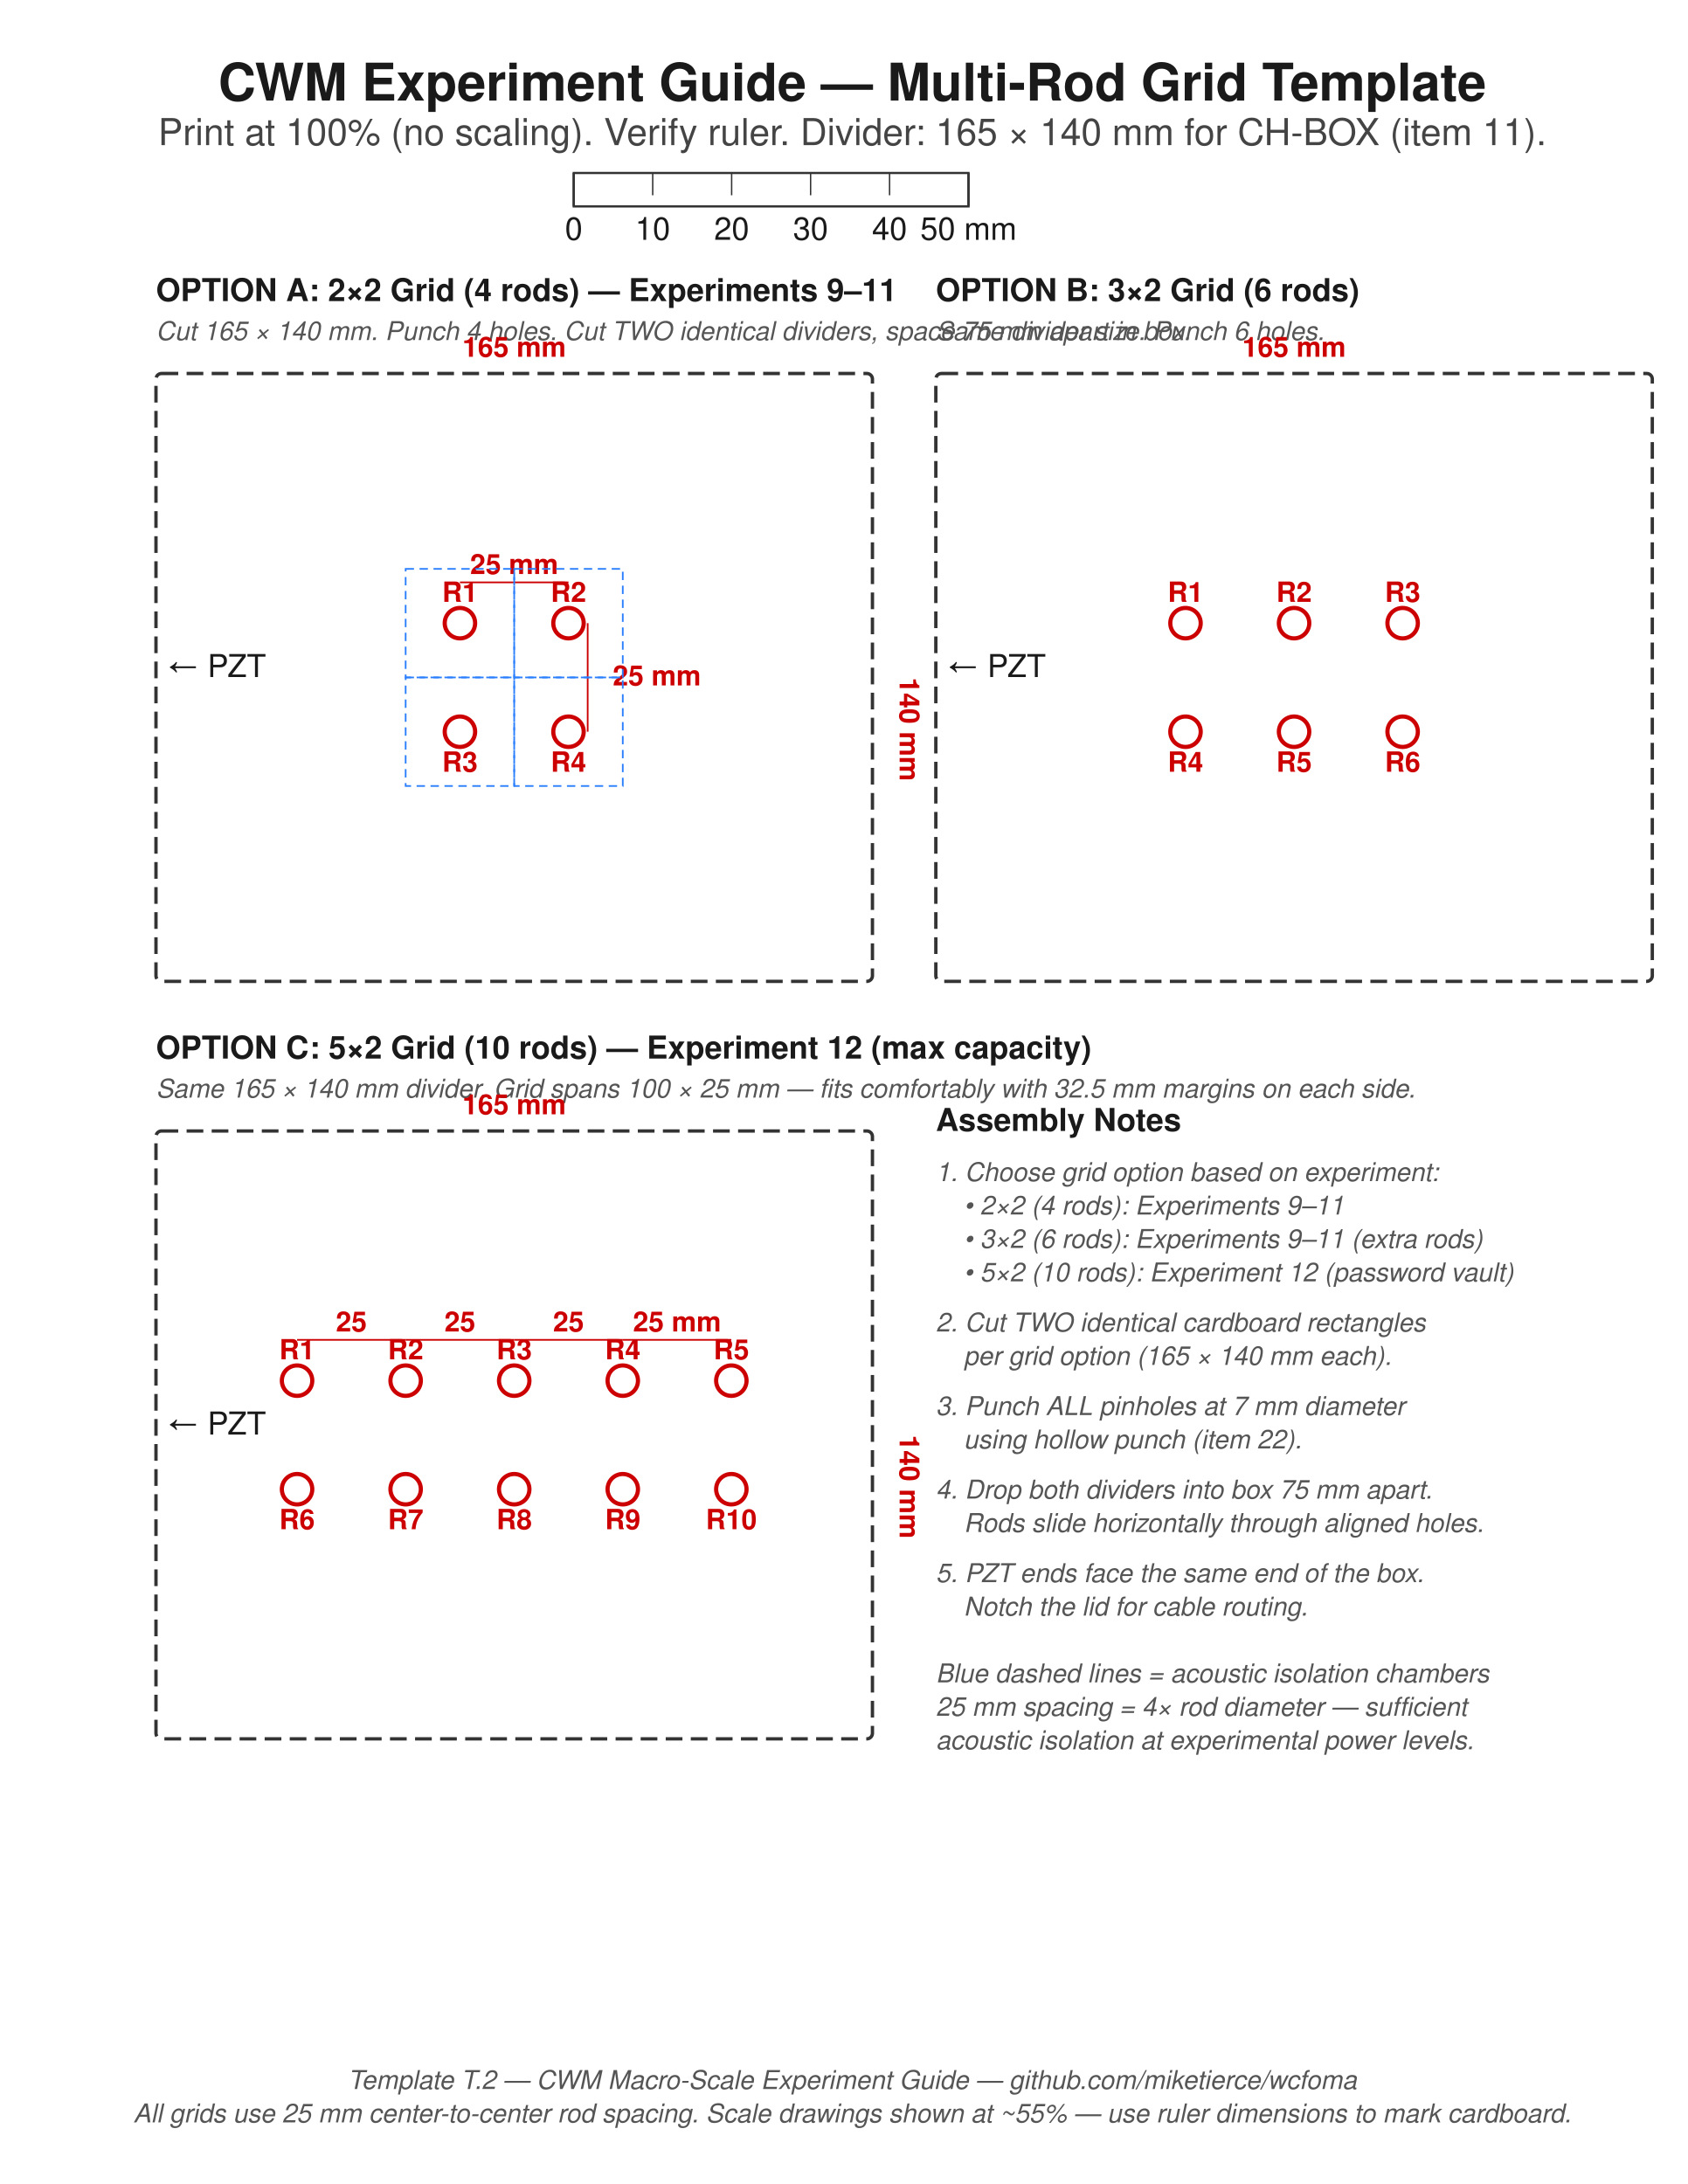
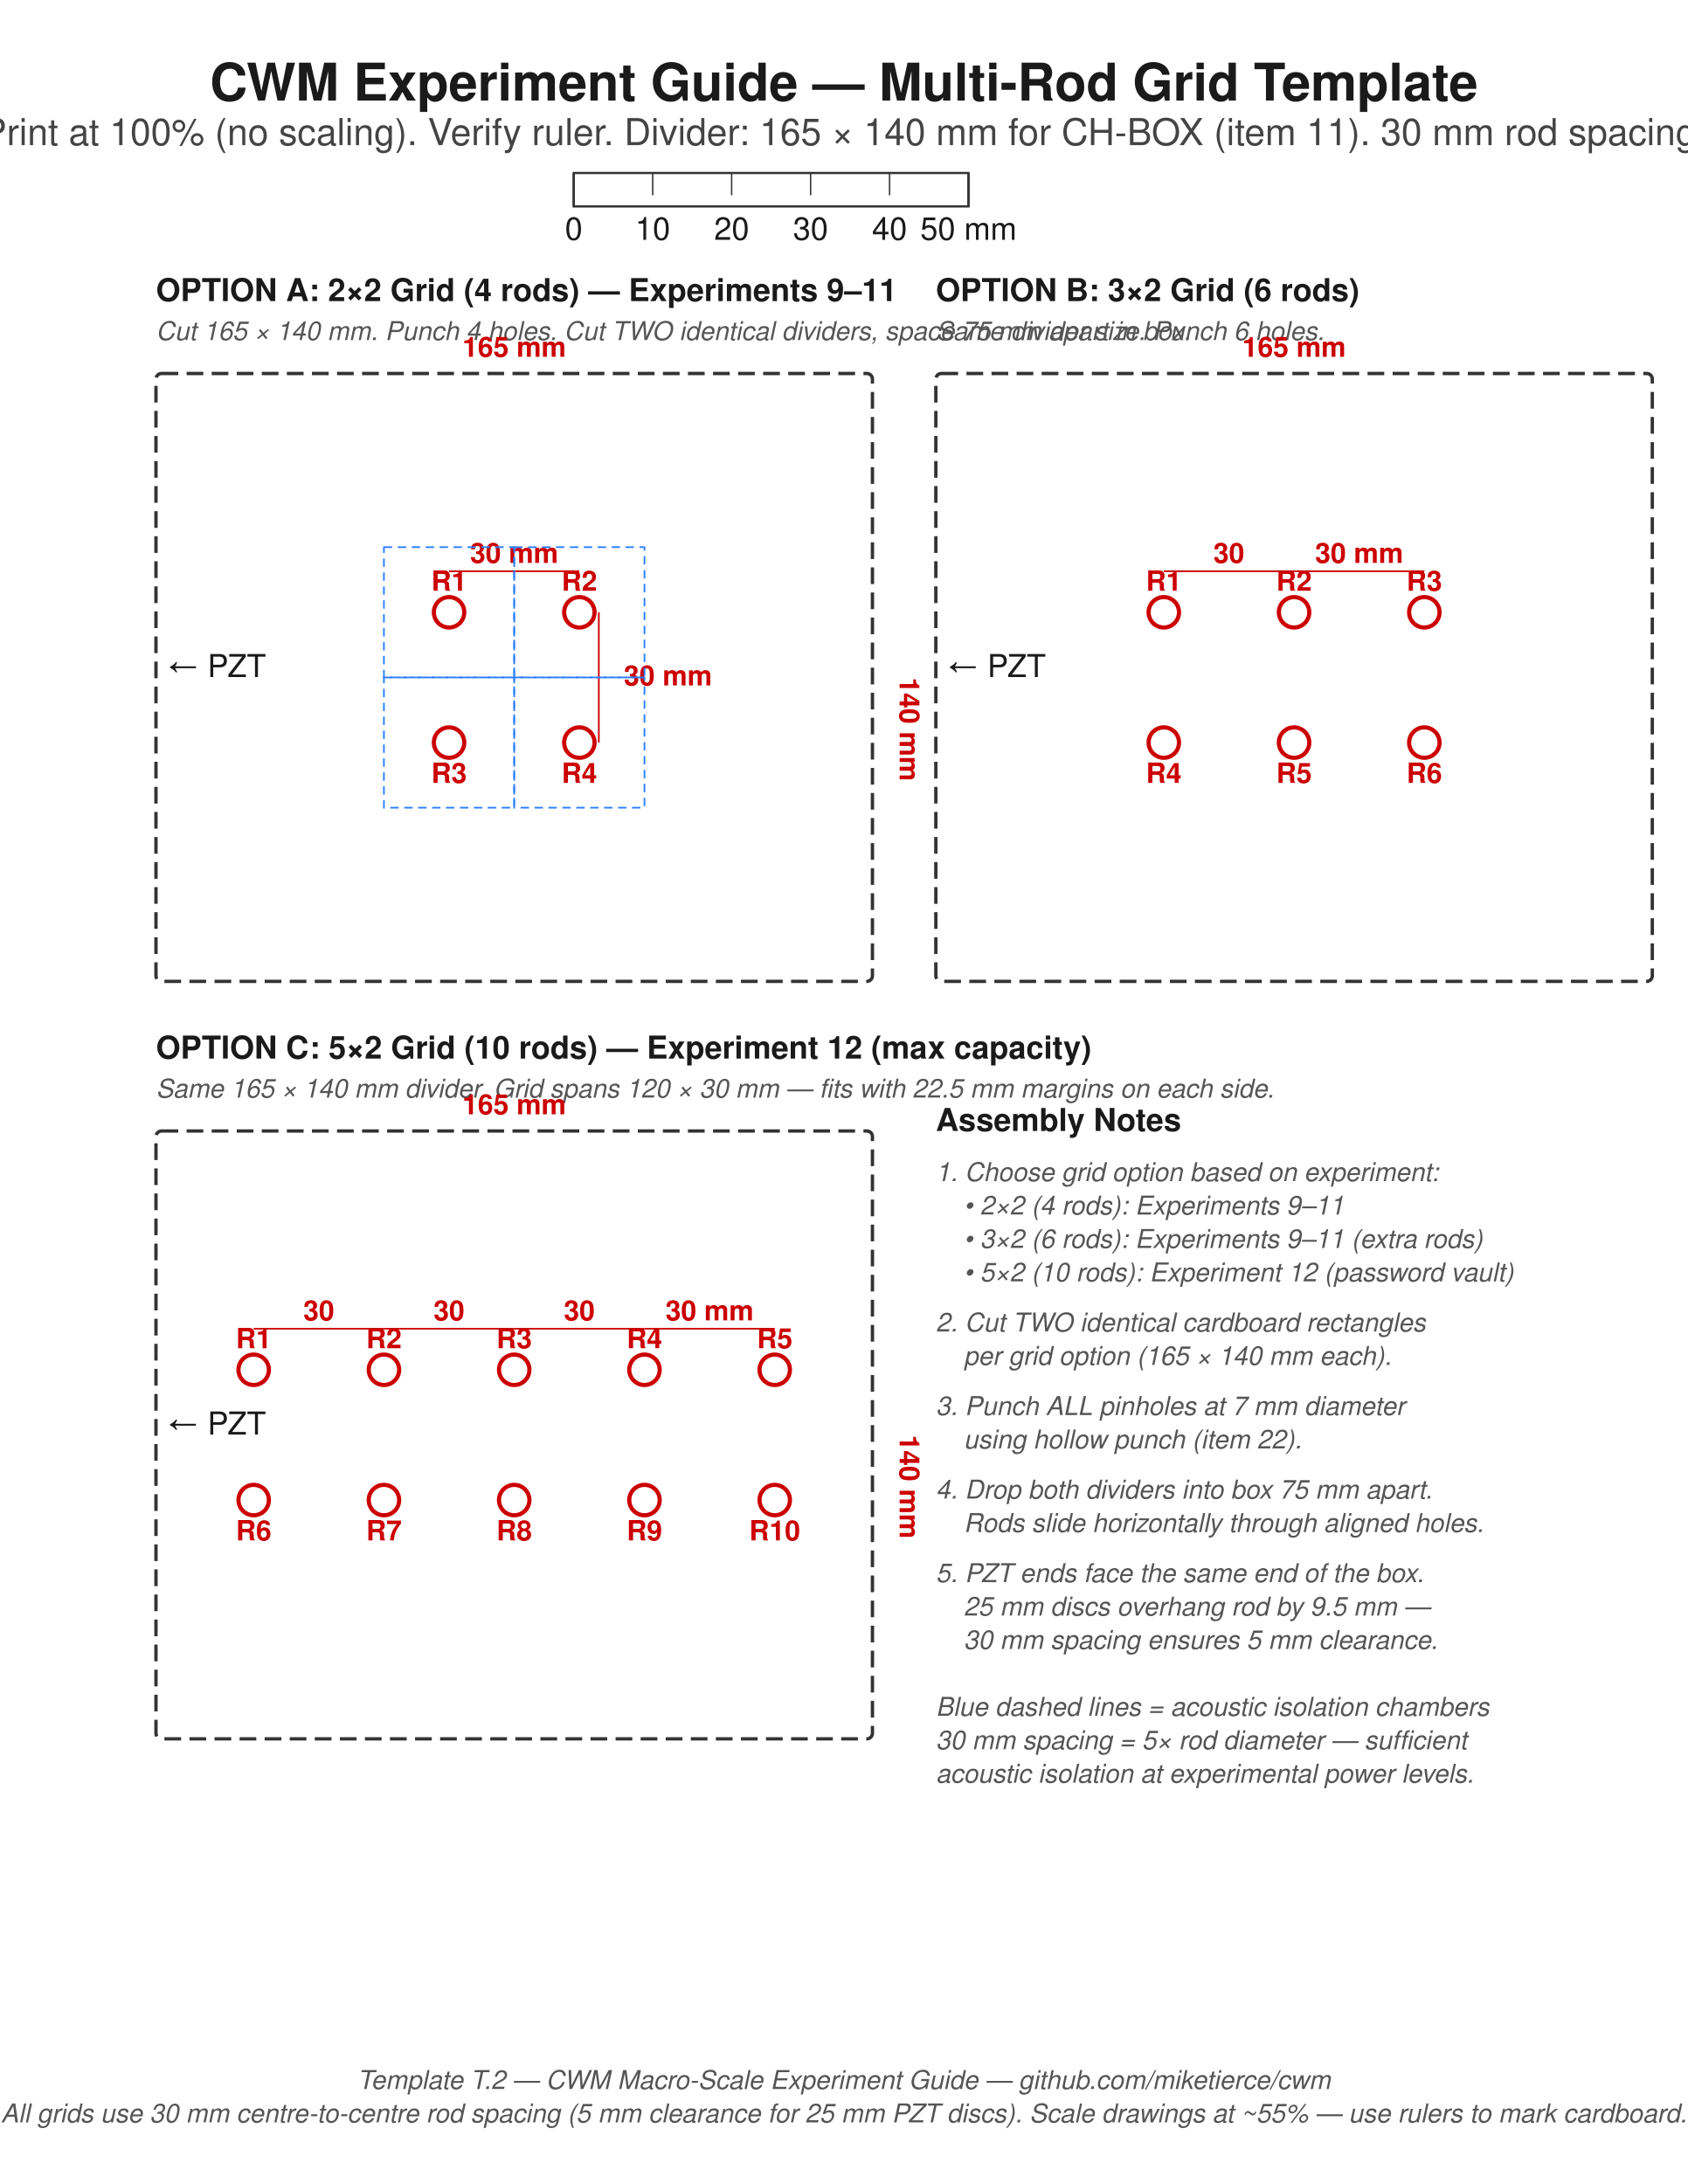
<svg xmlns="http://www.w3.org/2000/svg" viewBox="0 0 606 784" width="8.5in" height="11in">
  <style>
    text { font-family: 'Helvetica Neue', Helvetica, Arial, sans-serif; }
    .title { font-size: 14pt; font-weight: 700; fill: #1a1a1a; }
    .subtitle { font-size: 10pt; fill: #444; }
    .label { font-size: 8.5pt; fill: #1a1a1a; }
    .dim { font-size: 7.5pt; fill: #c00; font-weight: 600; }
    .note { font-size: 7pt; fill: #555; font-style: italic; }
    .cut-line { stroke: #333; stroke-width: 1.2; stroke-dasharray: 6,3; fill: none; }
    .grid-line { stroke: #ddd; stroke-width: 0.5; }
    .dim-line { stroke: #c00; stroke-width: 0.6; fill: none; }
    .dim-arrow { fill: #c00; stroke: none; }
    .pinhole { fill: none; stroke: #c00; stroke-width: 1.5; }
    .pinhole-opt { fill: none; stroke: #c00; stroke-width: 1; stroke-dasharray: 3,2; }
    .crosshair { stroke: #c00; stroke-width: 0.5; stroke-dasharray: 2,1; }
    .chamber { fill: none; stroke: #2a7fff; stroke-width: 0.6; stroke-dasharray: 3,2; }
  </style>
-   <text x="306" y="36" text-anchor="middle" class="title">CWM Experiment Guide — Multi-Rod Grid Template</text>
-   <text x="306" y="52" text-anchor="middle" class="subtitle">Print at 100% (no scaling). Verify ruler. Divider: 165 × 140 mm for CH-BOX (item 11).</text>
+   <text x="303" y="36" text-anchor="middle" class="title">CWM Experiment Guide — Multi-Rod Grid Template</text>
+   <text x="303" y="52" text-anchor="middle" class="subtitle">Print at 100% (no scaling). Verify ruler. Divider: 165 × 140 mm for CH-BOX (item 11). 30 mm rod spacing.</text>
  <g transform="translate(206, 62)">
    <rect x="0" y="0" width="141.73" height="12" fill="none" stroke="#333" stroke-width="0.8" />
    <line x1="0" y1="0" x2="0" y2="12" stroke="#333" stroke-width="0.8" />
    <line x1="141.73" y1="0" x2="141.73" y2="12" stroke="#333" stroke-width="0.8" />
    <line x1="28.35" y1="0" x2="28.35" y2="8" stroke="#333" stroke-width="0.5" />
    <line x1="56.69" y1="0" x2="56.69" y2="8" stroke="#333" stroke-width="0.5" />
    <line x1="85.04" y1="0" x2="85.04" y2="8" stroke="#333" stroke-width="0.5" />
    <line x1="113.39" y1="0" x2="113.39" y2="8" stroke="#333" stroke-width="0.5" />
    <text x="0" y="24" class="label" text-anchor="middle">0</text>
    <text x="28.35" y="24" class="label" text-anchor="middle">10</text>
    <text x="56.69" y="24" class="label" text-anchor="middle">20</text>
    <text x="85.04" y="24" class="label" text-anchor="middle">30</text>
    <text x="113.39" y="24" class="label" text-anchor="middle">40</text>
    <text x="141.73" y="24" class="label" text-anchor="middle">50 mm</text>
  </g>
  <text x="56" y="108" class="label" font-weight="700">OPTION A: 2×2 Grid (4 rods) — Experiments 9–11</text>
  <text x="56" y="122" class="note">Cut 165 × 140 mm. Punch 4 holes. Cut TWO identical dividers, space 75 mm apart in box.</text>
  <g transform="translate(56, 134)">
    <rect x="0" y="0" width="257.24" height="218.27" class="cut-line" rx="2" />
    <text x="128.62" y="-6" text-anchor="middle" class="dim">165 mm</text>
    <text x="267" y="109.14" text-anchor="start" class="dim" transform="rotate(90, 267, 109.14)">140 mm</text>
-     <circle cx="109.13" cy="89.65" r="5.46" class="pinhole" />
-     <text x="109.13" y="82" text-anchor="middle" class="dim">R1</text>
-     <circle cx="148.11" cy="89.65" r="5.46" class="pinhole" />
-     <text x="148.11" y="82" text-anchor="middle" class="dim">R2</text>
-     <circle cx="109.13" cy="128.63" r="5.46" class="pinhole" />
-     <text x="109.13" y="143" text-anchor="middle" class="dim">R3</text>
-     <circle cx="148.11" cy="128.63" r="5.46" class="pinhole" />
-     <text x="148.11" y="143" text-anchor="middle" class="dim">R4</text>
-     <line x1="109.13" y1="75" x2="148.11" y2="75" class="dim-line" />
-     <text x="128.62" y="72" text-anchor="middle" class="dim">25 mm</text>
-     <line x1="155" y1="89.65" x2="155" y2="128.63" class="dim-line" />
-     <text x="164" y="112" text-anchor="start" class="dim">25 mm</text>
+     <circle cx="105.23" cy="85.75" r="5.46" class="pinhole" />
+     <text x="105.23" y="78" text-anchor="middle" class="dim">R1</text>
+     <circle cx="152.01" cy="85.75" r="5.46" class="pinhole" />
+     <text x="152.01" y="78" text-anchor="middle" class="dim">R2</text>
+     <circle cx="105.23" cy="132.53" r="5.46" class="pinhole" />
+     <text x="105.23" y="147" text-anchor="middle" class="dim">R3</text>
+     <circle cx="152.01" cy="132.53" r="5.46" class="pinhole" />
+     <text x="152.01" y="147" text-anchor="middle" class="dim">R4</text>
+     <line x1="105.23" y1="71" x2="152.01" y2="71" class="dim-line" />
+     <text x="128.62" y="68" text-anchor="middle" class="dim">30 mm</text>
+     <line x1="159" y1="85.75" x2="159" y2="132.53" class="dim-line" />
+     <text x="168" y="112" text-anchor="start" class="dim">30 mm</text>
    <text x="4" y="109" text-anchor="start" class="label" fill="#2a7fff">← PZT</text>
-     <rect x="89.64" y="70.16" width="38.98" height="38.98" class="chamber" />
-     <rect x="128.62" y="70.16" width="38.98" height="38.98" class="chamber" />
-     <rect x="89.64" y="109.14" width="38.98" height="38.98" class="chamber" />
-     <rect x="128.62" y="109.14" width="38.98" height="38.98" class="chamber" />
+     <rect x="81.84" y="62.36" width="46.77" height="46.77" class="chamber" />
+     <rect x="128.62" y="62.36" width="46.77" height="46.77" class="chamber" />
+     <rect x="81.84" y="109.14" width="46.77" height="46.77" class="chamber" />
+     <rect x="128.62" y="109.14" width="46.77" height="46.77" class="chamber" />
  </g>
  <text x="336" y="108" class="label" font-weight="700">OPTION B: 3×2 Grid (6 rods)</text>
  <text x="336" y="122" class="note">Same divider size. Punch 6 holes.</text>
  <g transform="translate(336, 134)">
    <rect x="0" y="0" width="257.24" height="218.27" class="cut-line" rx="2" />
    <text x="128.62" y="-6" text-anchor="middle" class="dim">165 mm</text>
-     <circle cx="89.64" cy="89.65" r="5.46" class="pinhole" />
-     <text x="89.64" y="82" text-anchor="middle" class="dim">R1</text>
-     <circle cx="128.62" cy="89.65" r="5.46" class="pinhole" />
-     <text x="128.62" y="82" text-anchor="middle" class="dim">R2</text>
-     <circle cx="167.60" cy="89.65" r="5.46" class="pinhole" />
-     <text x="167.60" y="82" text-anchor="middle" class="dim">R3</text>
-     <circle cx="89.64" cy="128.63" r="5.46" class="pinhole" />
-     <text x="89.64" y="143" text-anchor="middle" class="dim">R4</text>
-     <circle cx="128.62" cy="128.63" r="5.46" class="pinhole" />
-     <text x="128.62" y="143" text-anchor="middle" class="dim">R5</text>
-     <circle cx="167.60" cy="128.63" r="5.46" class="pinhole" />
-     <text x="167.60" y="143" text-anchor="middle" class="dim">R6</text>
+     <circle cx="81.85" cy="85.75" r="5.46" class="pinhole" />
+     <text x="81.85" y="78" text-anchor="middle" class="dim">R1</text>
+     <circle cx="128.62" cy="85.75" r="5.46" class="pinhole" />
+     <text x="128.62" y="78" text-anchor="middle" class="dim">R2</text>
+     <circle cx="175.39" cy="85.75" r="5.46" class="pinhole" />
+     <text x="175.39" y="78" text-anchor="middle" class="dim">R3</text>
+     <circle cx="81.85" cy="132.53" r="5.46" class="pinhole" />
+     <text x="81.85" y="147" text-anchor="middle" class="dim">R4</text>
+     <circle cx="128.62" cy="132.53" r="5.46" class="pinhole" />
+     <text x="128.62" y="147" text-anchor="middle" class="dim">R5</text>
+     <circle cx="175.39" cy="132.53" r="5.46" class="pinhole" />
+     <text x="175.39" y="147" text-anchor="middle" class="dim">R6</text>
+     <line x1="81.85" y1="71" x2="128.62" y2="71" class="dim-line" />
+     <text x="105.23" y="68" text-anchor="middle" class="dim">30</text>
+     <line x1="128.62" y1="71" x2="175.39" y2="71" class="dim-line" />
+     <text x="152.01" y="68" text-anchor="middle" class="dim">30 mm</text>
    <text x="4" y="109" text-anchor="start" class="label" fill="#2a7fff">← PZT</text>
  </g>
  <text x="56" y="380" class="label" font-weight="700">OPTION C: 5×2 Grid (10 rods) — Experiment 12 (max capacity)</text>
-   <text x="56" y="394" class="note">Same 165 × 140 mm divider. Grid spans 100 × 25 mm — fits comfortably with 32.5 mm margins on each side.</text>
+   <text x="56" y="394" class="note">Same 165 × 140 mm divider. Grid spans 120 × 30 mm — fits with 22.5 mm margins on each side.</text>
  <g transform="translate(56, 406)">
    <rect x="0" y="0" width="257.24" height="218.27" class="cut-line" rx="2" />
    <text x="128.62" y="-6" text-anchor="middle" class="dim">165 mm</text>
    <text x="267" y="109.14" text-anchor="start" class="dim" transform="rotate(90, 267, 109.14)">140 mm</text>
-     <circle cx="50.66" cy="89.65" r="5.46" class="pinhole" />
-     <text x="50.66" y="82" text-anchor="middle" class="dim">R1</text>
-     <circle cx="89.64" cy="89.65" r="5.46" class="pinhole" />
-     <text x="89.64" y="82" text-anchor="middle" class="dim">R2</text>
-     <circle cx="128.62" cy="89.65" r="5.46" class="pinhole" />
-     <text x="128.62" y="82" text-anchor="middle" class="dim">R3</text>
-     <circle cx="167.60" cy="89.65" r="5.46" class="pinhole" />
-     <text x="167.60" y="82" text-anchor="middle" class="dim">R4</text>
-     <circle cx="206.58" cy="89.65" r="5.46" class="pinhole" />
-     <text x="206.58" y="82" text-anchor="middle" class="dim">R5</text>
-     <circle cx="50.66" cy="128.63" r="5.46" class="pinhole" />
-     <text x="50.66" y="143" text-anchor="middle" class="dim">R6</text>
-     <circle cx="89.64" cy="128.63" r="5.46" class="pinhole" />
-     <text x="89.64" y="143" text-anchor="middle" class="dim">R7</text>
-     <circle cx="128.62" cy="128.63" r="5.46" class="pinhole" />
-     <text x="128.62" y="143" text-anchor="middle" class="dim">R8</text>
-     <circle cx="167.60" cy="128.63" r="5.46" class="pinhole" />
-     <text x="167.60" y="143" text-anchor="middle" class="dim">R9</text>
-     <circle cx="206.58" cy="128.63" r="5.46" class="pinhole" />
-     <text x="206.58" y="143" text-anchor="middle" class="dim">R10</text>
-     <line x1="50.66" y1="75" x2="89.64" y2="75" class="dim-line" />
-     <text x="70.15" y="72" text-anchor="middle" class="dim">25</text>
-     <line x1="89.64" y1="75" x2="128.62" y2="75" class="dim-line" />
-     <text x="109.13" y="72" text-anchor="middle" class="dim">25</text>
-     <line x1="128.62" y1="75" x2="167.60" y2="75" class="dim-line" />
-     <text x="148.11" y="72" text-anchor="middle" class="dim">25</text>
-     <line x1="167.60" y1="75" x2="206.58" y2="75" class="dim-line" />
-     <text x="187.09" y="72" text-anchor="middle" class="dim">25 mm</text>
+     <circle cx="35.08" cy="85.75" r="5.46" class="pinhole" />
+     <text x="35.08" y="78" text-anchor="middle" class="dim">R1</text>
+     <circle cx="81.85" cy="85.75" r="5.46" class="pinhole" />
+     <text x="81.85" y="78" text-anchor="middle" class="dim">R2</text>
+     <circle cx="128.62" cy="85.75" r="5.46" class="pinhole" />
+     <text x="128.62" y="78" text-anchor="middle" class="dim">R3</text>
+     <circle cx="175.39" cy="85.75" r="5.46" class="pinhole" />
+     <text x="175.39" y="78" text-anchor="middle" class="dim">R4</text>
+     <circle cx="222.16" cy="85.75" r="5.46" class="pinhole" />
+     <text x="222.16" y="78" text-anchor="middle" class="dim">R5</text>
+     <circle cx="35.08" cy="132.53" r="5.46" class="pinhole" />
+     <text x="35.08" y="147" text-anchor="middle" class="dim">R6</text>
+     <circle cx="81.85" cy="132.53" r="5.46" class="pinhole" />
+     <text x="81.85" y="147" text-anchor="middle" class="dim">R7</text>
+     <circle cx="128.62" cy="132.53" r="5.46" class="pinhole" />
+     <text x="128.62" y="147" text-anchor="middle" class="dim">R8</text>
+     <circle cx="175.39" cy="132.53" r="5.46" class="pinhole" />
+     <text x="175.39" y="147" text-anchor="middle" class="dim">R9</text>
+     <circle cx="222.16" cy="132.53" r="5.46" class="pinhole" />
+     <text x="222.16" y="147" text-anchor="middle" class="dim">R10</text>
+     <line x1="35.08" y1="71" x2="81.85" y2="71" class="dim-line" />
+     <text x="58.47" y="68" text-anchor="middle" class="dim">30</text>
+     <line x1="81.85" y1="71" x2="128.62" y2="71" class="dim-line" />
+     <text x="105.23" y="68" text-anchor="middle" class="dim">30</text>
+     <line x1="128.62" y1="71" x2="175.39" y2="71" class="dim-line" />
+     <text x="152.01" y="68" text-anchor="middle" class="dim">30</text>
+     <line x1="175.39" y1="71" x2="222.16" y2="71" class="dim-line" />
+     <text x="198.78" y="68" text-anchor="middle" class="dim">30 mm</text>
    <text x="4" y="109" text-anchor="start" class="label" fill="#2a7fff">← PZT</text>
  </g>
  <g transform="translate(336, 406)">
    <text x="0" y="0" class="label" font-weight="700">Assembly Notes</text>
    <text x="0" y="18" class="note">1. Choose grid option based on experiment:</text>
    <text x="10" y="30" class="note">• 2×2 (4 rods): Experiments 9–11</text>
    <text x="10" y="42" class="note">• 3×2 (6 rods): Experiments 9–11 (extra rods)</text>
    <text x="10" y="54" class="note">• 5×2 (10 rods): Experiment 12 (password vault)</text>
    <text x="0" y="72" class="note">2. Cut TWO identical cardboard rectangles</text>
    <text x="10" y="84" class="note">per grid option (165 × 140 mm each).</text>
    <text x="0" y="102" class="note">3. Punch ALL pinholes at 7 mm diameter</text>
    <text x="10" y="114" class="note">using hollow punch (item 22).</text>
    <text x="0" y="132" class="note">4. Drop both dividers into box 75 mm apart.</text>
    <text x="10" y="144" class="note">Rods slide horizontally through aligned holes.</text>
    <text x="0" y="162" class="note">5. PZT ends face the same end of the box.</text>
-     <text x="10" y="174" class="note">Notch the lid for cable routing.</text>
-     <text x="0" y="198" class="note" fill="#2a7fff">Blue dashed lines = acoustic isolation chambers</text>
-     <text x="0" y="210" class="note">25 mm spacing = 4× rod diameter — sufficient</text>
-     <text x="0" y="222" class="note">acoustic isolation at experimental power levels.</text>
+     <text x="10" y="174" class="note">25 mm discs overhang rod by 9.5 mm —</text>
+     <text x="10" y="186" class="note">30 mm spacing ensures 5 mm clearance.</text>
+     <text x="0" y="210" class="note" fill="#2a7fff">Blue dashed lines = acoustic isolation chambers</text>
+     <text x="0" y="222" class="note">30 mm spacing = 5× rod diameter — sufficient</text>
+     <text x="0" y="234" class="note">acoustic isolation at experimental power levels.</text>
  </g>
-   <text x="306" y="750" text-anchor="middle" class="note">Template T.2 — CWM Macro-Scale Experiment Guide — github.com/miketierce/wcfoma</text>
-   <text x="306" y="762" text-anchor="middle" class="note">All grids use 25 mm center-to-center rod spacing. Scale drawings shown at ~55% — use ruler dimensions to mark cardboard.</text>
+   <text x="303" y="750" text-anchor="middle" class="note">Template T.2 — CWM Macro-Scale Experiment Guide — github.com/miketierce/cwm</text>
+   <text x="303" y="762" text-anchor="middle" class="note">All grids use 30 mm centre-to-centre rod spacing (5 mm clearance for 25 mm PZT discs). Scale drawings at ~55% — use rulers to mark cardboard.</text>
</svg>
